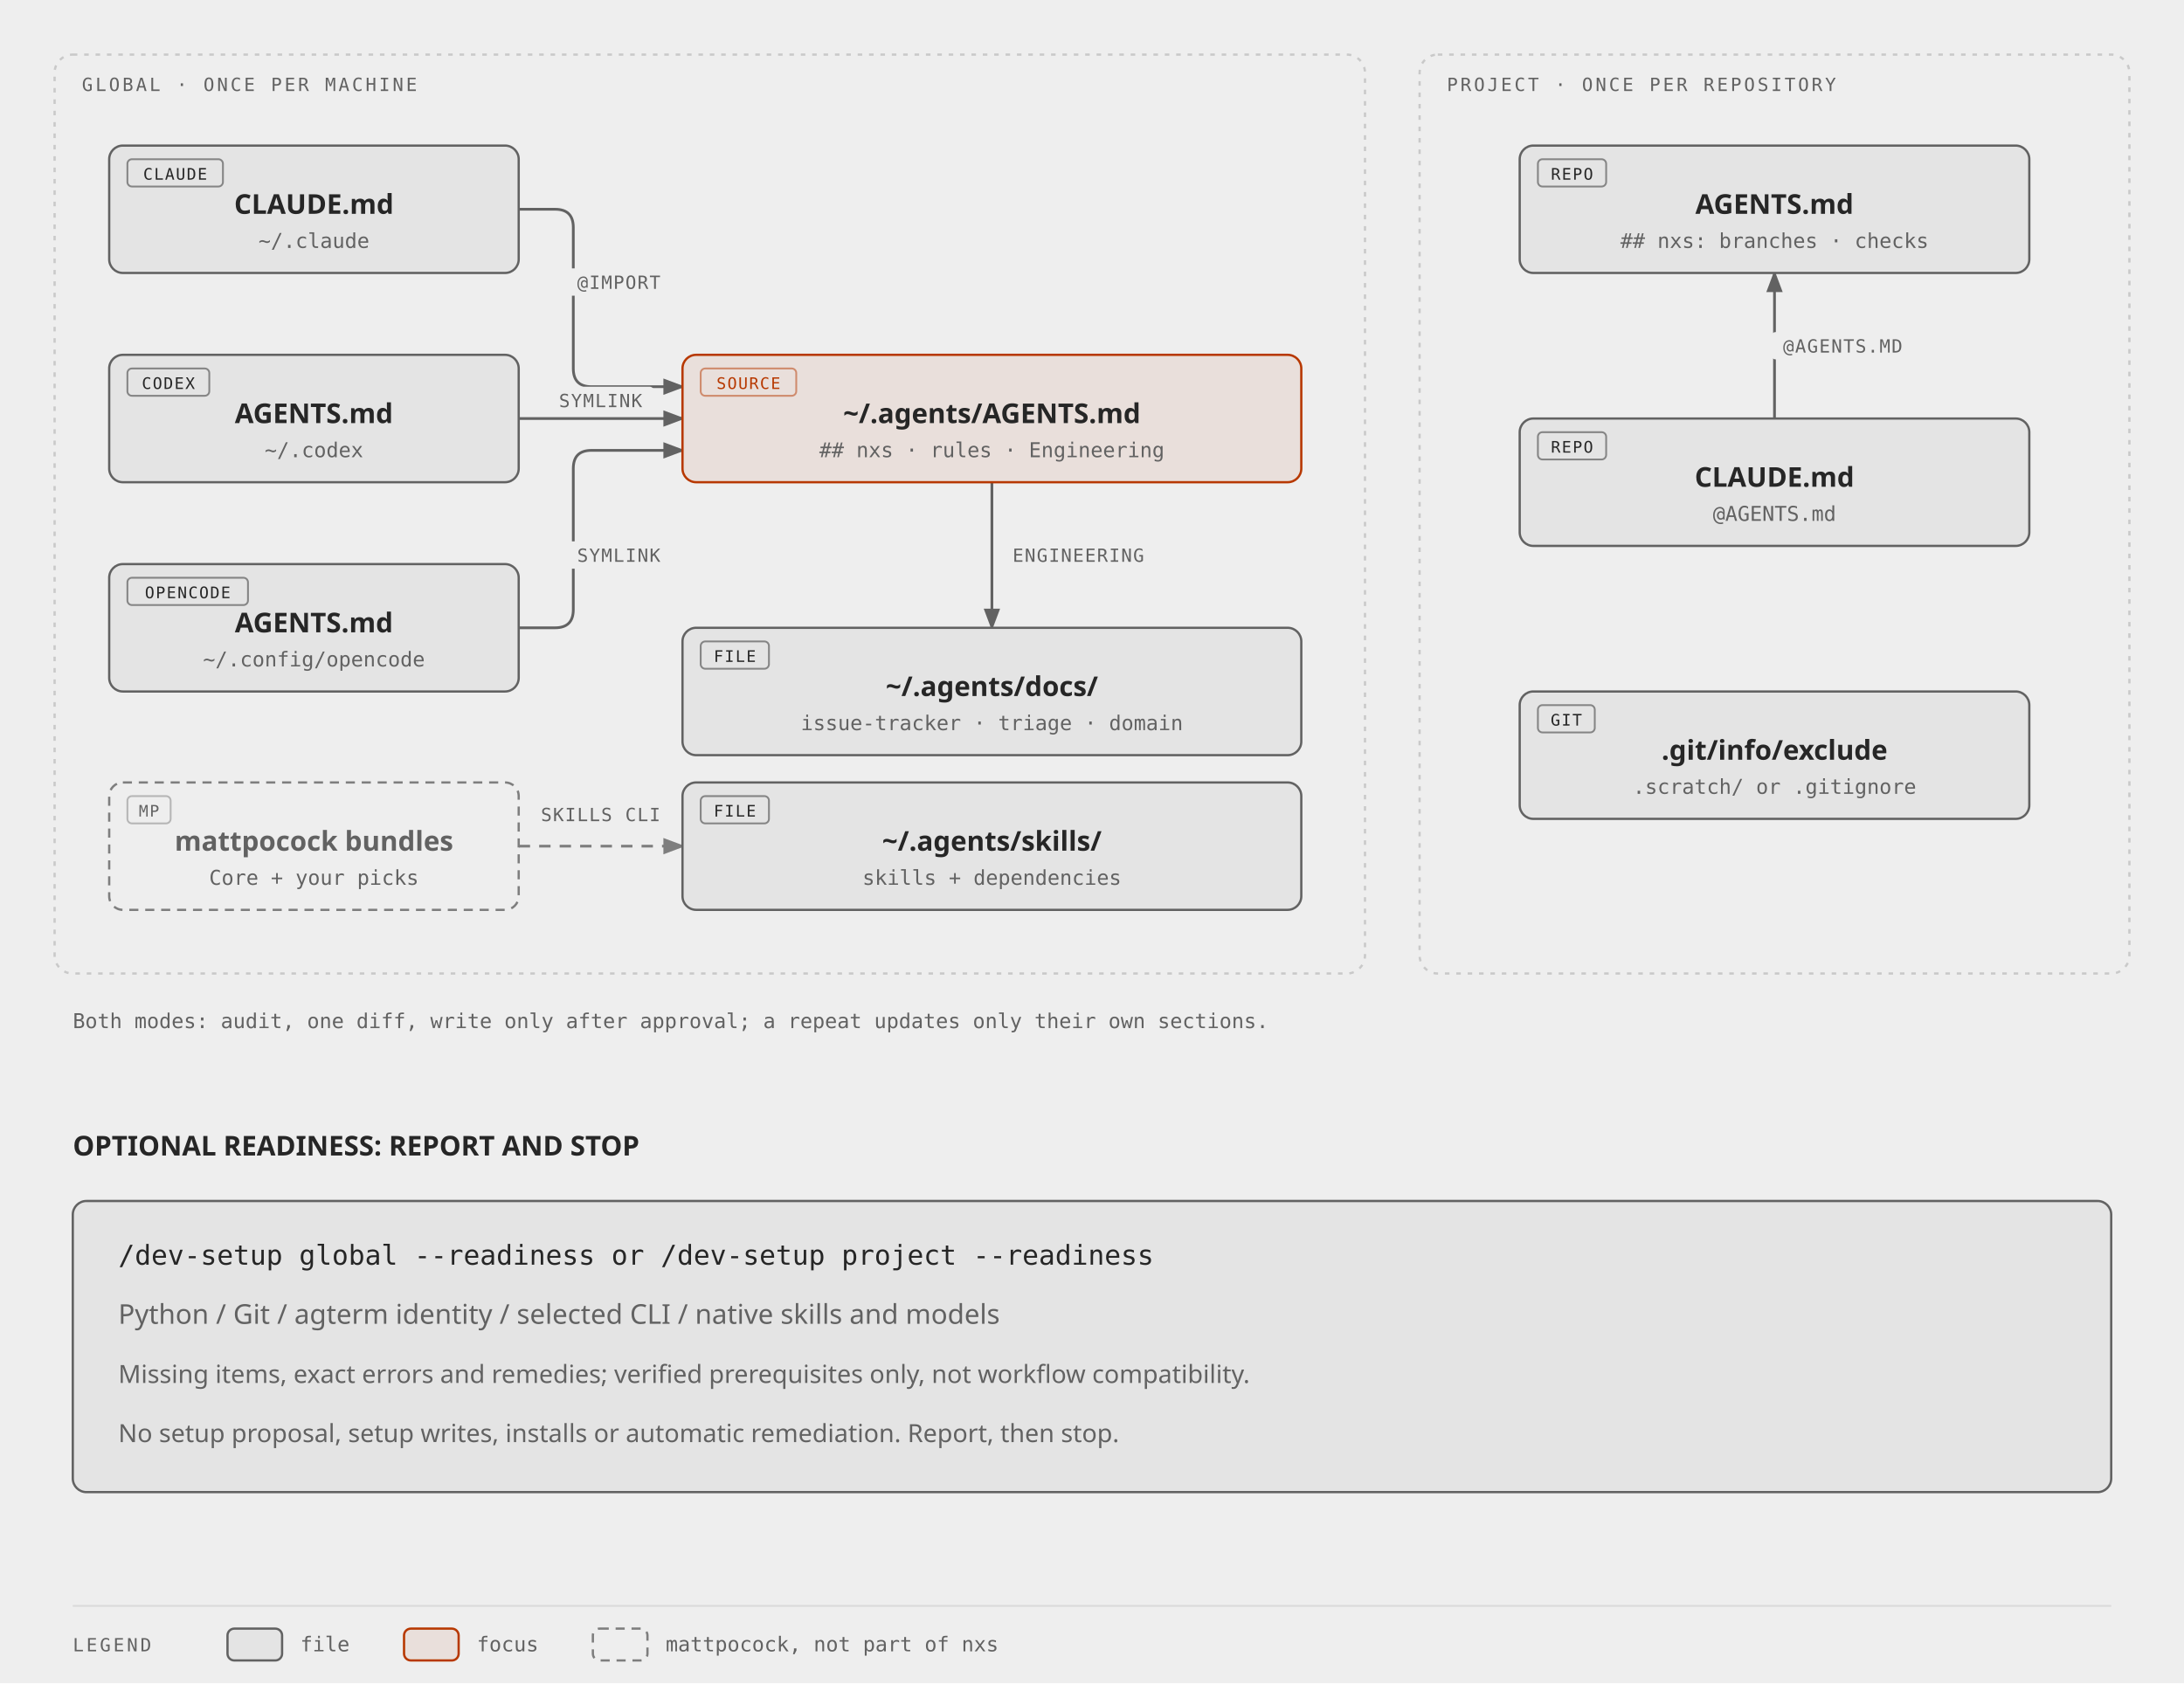
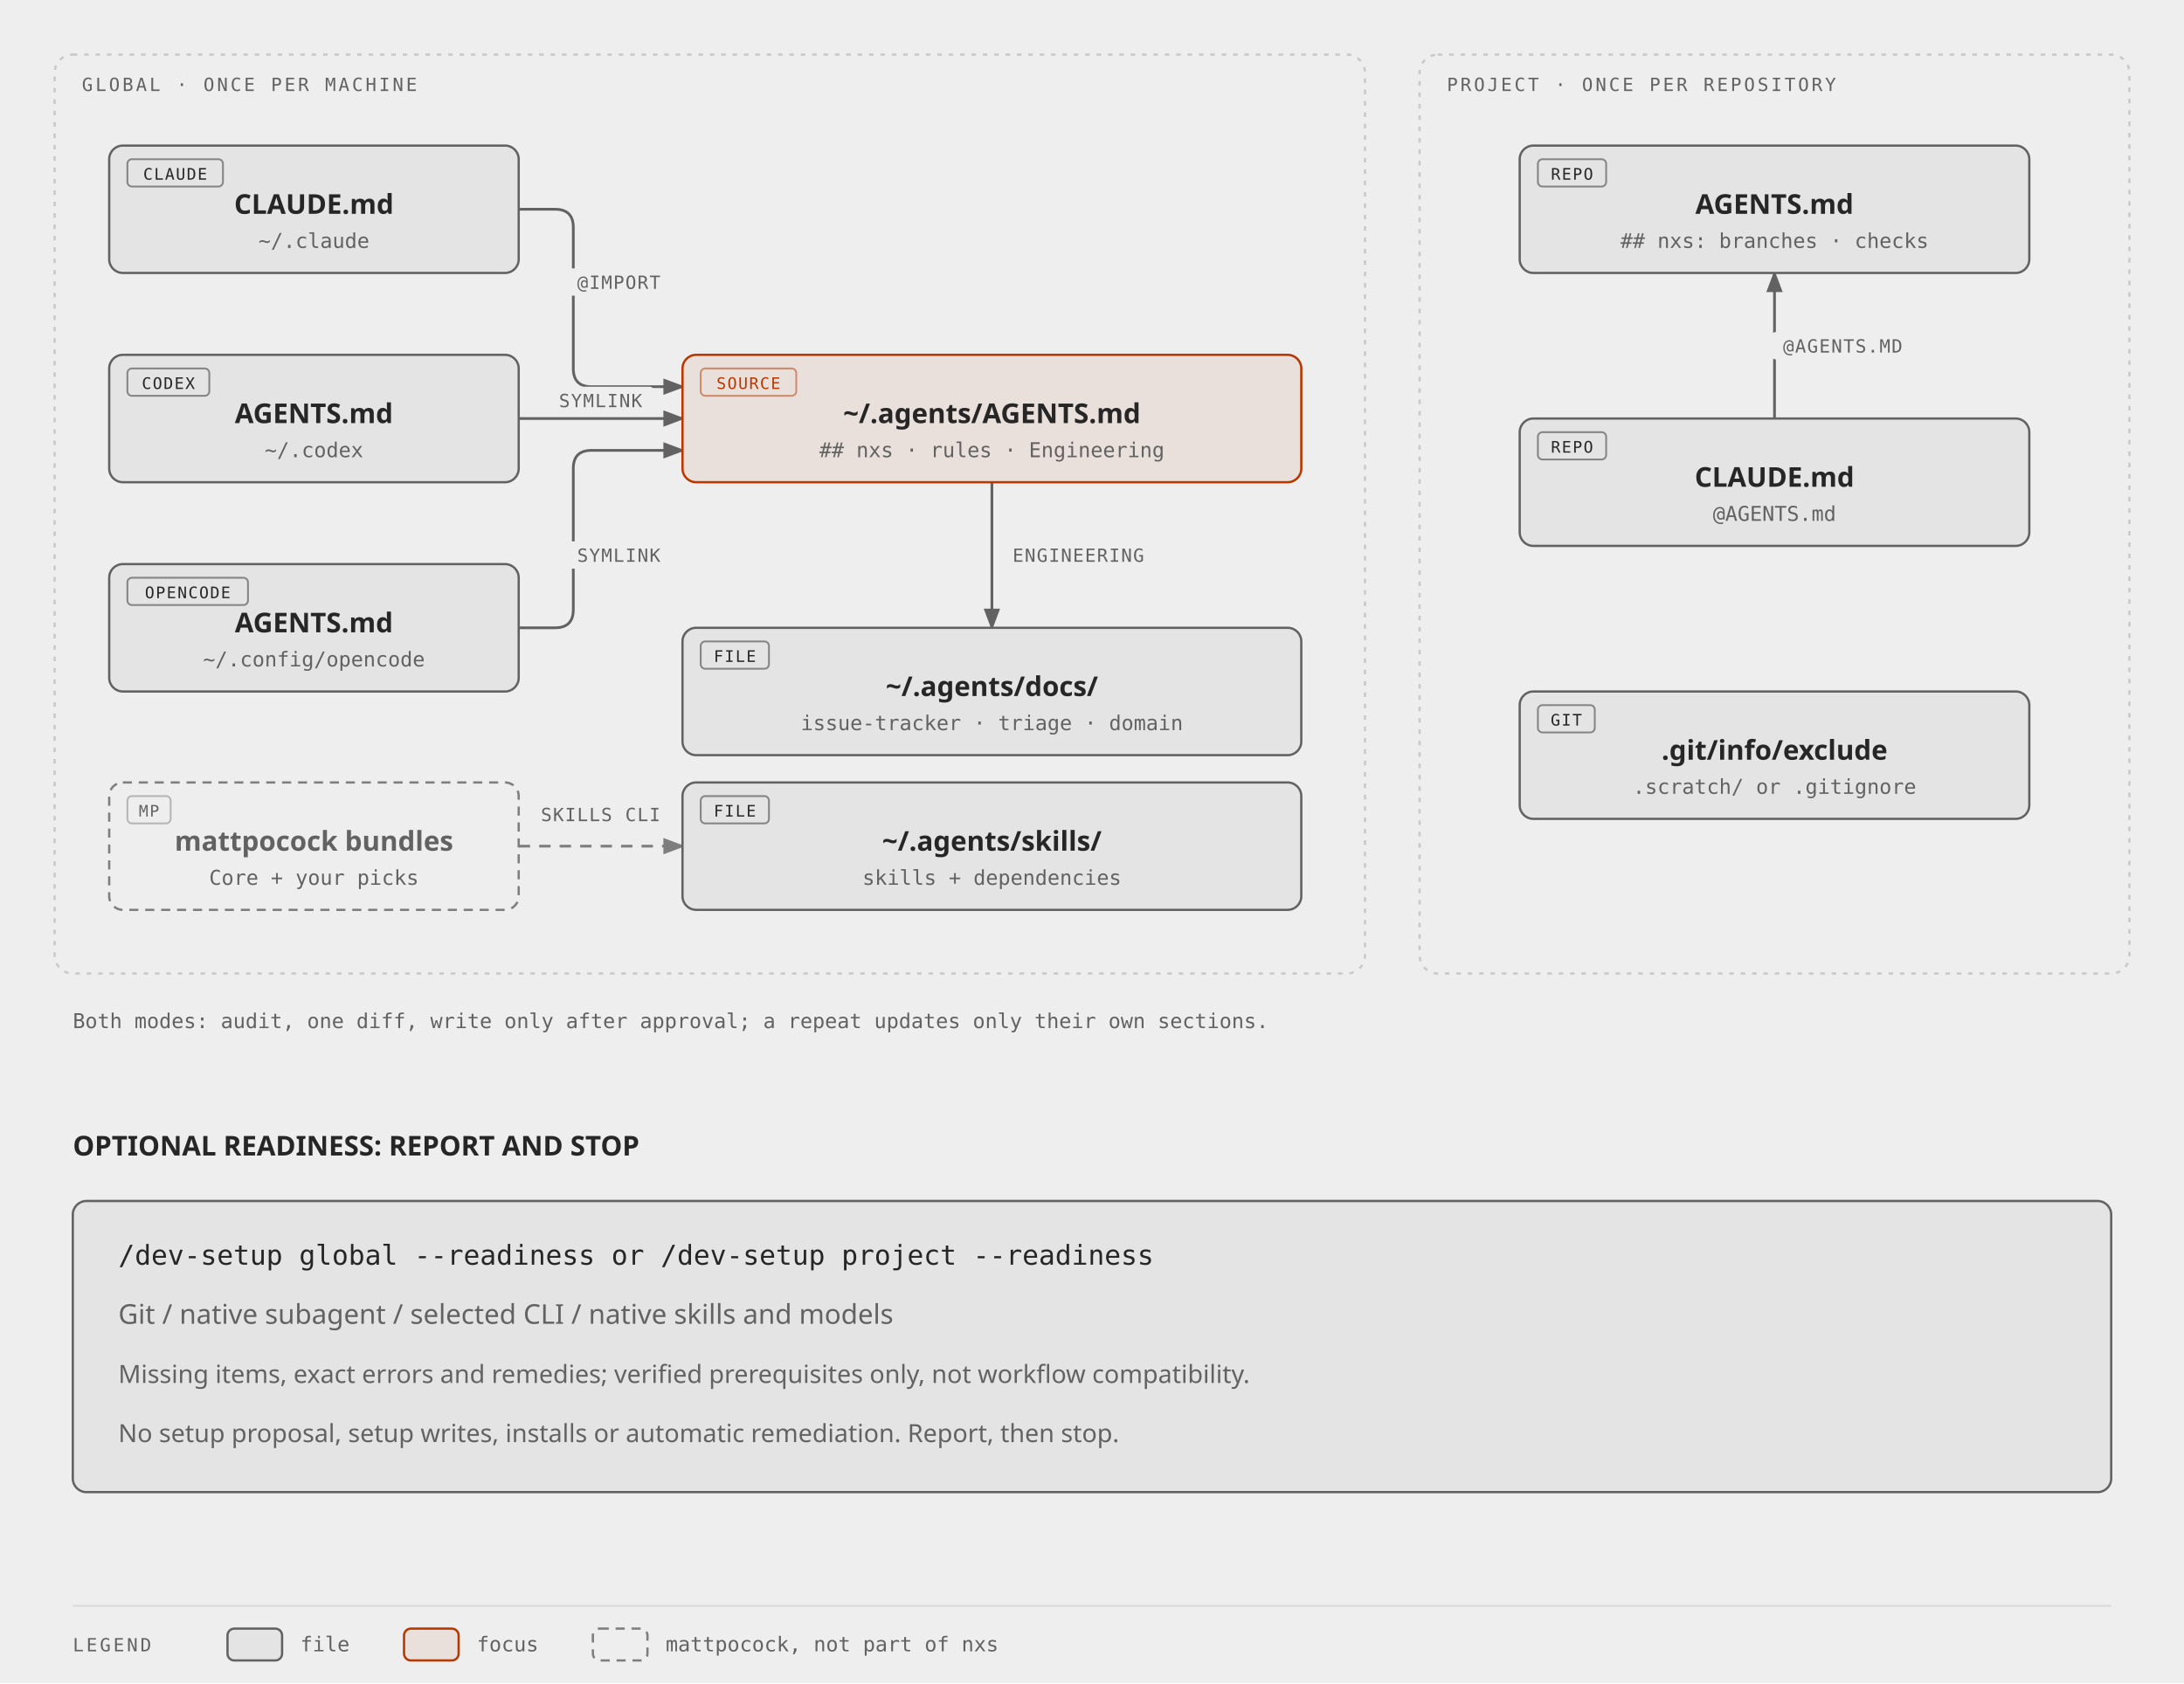
<svg xmlns="http://www.w3.org/2000/svg" viewBox="0 0 960 740" role="img" aria-labelledby="nxs-setup-light-title nxs-setup-light-desc" id="nxs-setup-light-root">
  <defs>
    <marker id="nxs-setup-light-arrow" markerWidth="8" markerHeight="6" refX="7" refY="3" orient="auto">
      <polygon points="0 0, 8 3, 0 6" fill="#626262" />
    </marker>
    <marker id="nxs-setup-light-arrow-accent" markerWidth="8" markerHeight="6" refX="7" refY="3" orient="auto">
      <polygon points="0 0, 8 3, 0 6" fill="#b73800" />
    </marker>
    <marker id="nxs-setup-light-arrow-link" markerWidth="8" markerHeight="6" refX="7" refY="3" orient="auto">
      <polygon points="0 0, 8 3, 0 6" fill="#0061d2" />
    </marker>
    <marker id="nxs-setup-light-arrow-soft" markerWidth="8" markerHeight="6" refX="7" refY="3" orient="auto">
      <polygon points="0 0, 8 3, 0 6" fill="#7e7e7e" />
    </marker>
  </defs>
  <rect width="100%" height="100%" fill="#eeeeee" />
  <rect x="24" y="24" width="576" height="404" rx="8" fill="none" stroke="rgba(38,38,38,0.18)" stroke-width="1" stroke-dasharray="2,3" />
  <text x="36" y="40" fill="#626262" font-size="8" font-family="'Geist Mono', ui-monospace, monospace" letter-spacing="0.14em">GLOBAL · ONCE PER MACHINE</text>
  <rect x="624" y="24" width="312" height="404" rx="8" fill="none" stroke="rgba(38,38,38,0.18)" stroke-width="1" stroke-dasharray="2,3" />
  <text x="636" y="40" fill="#626262" font-size="8" font-family="'Geist Mono', ui-monospace, monospace" letter-spacing="0.14em">PROJECT · ONCE PER REPOSITORY</text>
  <path d="M 228 92 L 244 92 Q 252 92 252 100 L 252 162 Q 252 170 260 170 L 300 170" fill="none" stroke="#626262" stroke-width="1.2" marker-end="url(#nxs-setup-light-arrow)" />
  <path d="M 228 184 L 300 184" fill="none" stroke="#626262" stroke-width="1.2" marker-end="url(#nxs-setup-light-arrow)" />
  <path d="M 228 276 L 244 276 Q 252 276 252 268 L 252 206 Q 252 198 260 198 L 300 198" fill="none" stroke="#626262" stroke-width="1.2" marker-end="url(#nxs-setup-light-arrow)" />
  <path d="M 436 212 L 436 276" fill="none" stroke="#626262" stroke-width="1.2" marker-end="url(#nxs-setup-light-arrow)" />
  <path d="M 228 372 L 300 372" fill="none" stroke="#7e7e7e" stroke-width="1.2" stroke-dasharray="5,4" marker-end="url(#nxs-setup-light-arrow-soft)" />
  <path d="M 780 184 L 780 120" fill="none" stroke="#626262" stroke-width="1.2" marker-end="url(#nxs-setup-light-arrow)" />
  <rect x="248.5" y="118" width="47" height="12" rx="2" fill="#eeeeee" />
  <text x="272" y="127" fill="#626262" font-size="8" font-family="'Geist Mono', ui-monospace, monospace" text-anchor="middle" letter-spacing="0.06em">@IMPORT</text>
  <rect x="240.5" y="170" width="47" height="12" rx="2" fill="#eeeeee" />
  <text x="264" y="179" fill="#626262" font-size="8" font-family="'Geist Mono', ui-monospace, monospace" text-anchor="middle" letter-spacing="0.06em">SYMLINK</text>
  <rect x="248.5" y="238" width="47" height="12" rx="2" fill="#eeeeee" />
  <text x="272" y="247" fill="#626262" font-size="8" font-family="'Geist Mono', ui-monospace, monospace" text-anchor="middle" letter-spacing="0.06em">SYMLINK</text>
  <rect x="440" y="238" width="68" height="12" rx="2" fill="#eeeeee" />
  <text x="474" y="247" fill="#626262" font-size="8" font-family="'Geist Mono', ui-monospace, monospace" text-anchor="middle" letter-spacing="0.06em">ENGINEERING</text>
  <rect x="232.5" y="352" width="63" height="12" rx="2" fill="#eeeeee" />
  <text x="264" y="361" fill="#626262" font-size="8" font-family="'Geist Mono', ui-monospace, monospace" text-anchor="middle" letter-spacing="0.06em">SKILLS CLI</text>
  <rect x="778.5" y="146" width="63" height="12" rx="2" fill="#eeeeee" />
  <text x="810" y="155" fill="#626262" font-size="8" font-family="'Geist Mono', ui-monospace, monospace" text-anchor="middle" letter-spacing="0.06em">@AGENTS.MD</text>
  <rect x="48" y="64" width="180" height="56" rx="6" fill="#eeeeee" />
  <rect x="48" y="64" width="180" height="56" rx="6" fill="rgba(38,38,38,0.05)" stroke="#626262" stroke-width="1" />
  <rect x="56" y="70" width="42" height="12" rx="2" fill="transparent" stroke="#262626" stroke-opacity="0.5" stroke-width="0.8" />
  <text x="77" y="79" fill="#262626" font-size="7" font-family="'Geist Mono', ui-monospace, monospace" text-anchor="middle" letter-spacing="0.08em">CLAUDE</text>
  <text x="138" y="94" fill="#262626" font-size="12" font-weight="600" font-family="'Geist', system-ui, sans-serif" text-anchor="middle">CLAUDE.md</text>
  <text x="138" y="109" fill="#626262" font-size="9" font-family="'Geist Mono', ui-monospace, monospace" text-anchor="middle">~/.claude</text>
  <rect x="48" y="156" width="180" height="56" rx="6" fill="#eeeeee" />
  <rect x="48" y="156" width="180" height="56" rx="6" fill="rgba(38,38,38,0.05)" stroke="#626262" stroke-width="1" />
  <rect x="56" y="162" width="36" height="12" rx="2" fill="transparent" stroke="#262626" stroke-opacity="0.5" stroke-width="0.8" />
  <text x="74" y="171" fill="#262626" font-size="7" font-family="'Geist Mono', ui-monospace, monospace" text-anchor="middle" letter-spacing="0.08em">CODEX</text>
  <text x="138" y="186" fill="#262626" font-size="12" font-weight="600" font-family="'Geist', system-ui, sans-serif" text-anchor="middle">AGENTS.md</text>
  <text x="138" y="201" fill="#626262" font-size="9" font-family="'Geist Mono', ui-monospace, monospace" text-anchor="middle">~/.codex</text>
  <rect x="48" y="248" width="180" height="56" rx="6" fill="#eeeeee" />
  <rect x="48" y="248" width="180" height="56" rx="6" fill="rgba(38,38,38,0.05)" stroke="#626262" stroke-width="1" />
  <rect x="56" y="254" width="53" height="12" rx="2" fill="transparent" stroke="#262626" stroke-opacity="0.5" stroke-width="0.8" />
  <text x="82.5" y="263" fill="#262626" font-size="7" font-family="'Geist Mono', ui-monospace, monospace" text-anchor="middle" letter-spacing="0.08em">OPENCODE</text>
  <text x="138" y="278" fill="#262626" font-size="12" font-weight="600" font-family="'Geist', system-ui, sans-serif" text-anchor="middle">AGENTS.md</text>
  <text x="138" y="293" fill="#626262" font-size="9" font-family="'Geist Mono', ui-monospace, monospace" text-anchor="middle">~/.config/opencode</text>
  <rect x="300" y="156" width="272" height="56" rx="6" fill="#eeeeee" />
  <rect x="300" y="156" width="272" height="56" rx="6" fill="rgba(183,56,0,0.08)" stroke="#b73800" stroke-width="1" />
  <rect x="308" y="162" width="42" height="12" rx="2" fill="transparent" stroke="#b73800" stroke-opacity="0.5" stroke-width="0.8" />
  <text x="329" y="171" fill="#b73800" font-size="7" font-family="'Geist Mono', ui-monospace, monospace" text-anchor="middle" letter-spacing="0.08em">SOURCE</text>
  <text x="436" y="186" fill="#262626" font-size="12" font-weight="600" font-family="'Geist', system-ui, sans-serif" text-anchor="middle">~/.agents/AGENTS.md</text>
  <text x="436" y="201" fill="#626262" font-size="9" font-family="'Geist Mono', ui-monospace, monospace" text-anchor="middle">## nxs · rules · Engineering</text>
  <rect x="300" y="276" width="272" height="56" rx="6" fill="#eeeeee" />
  <rect x="300" y="276" width="272" height="56" rx="6" fill="rgba(38,38,38,0.05)" stroke="#626262" stroke-width="1" />
  <rect x="308" y="282" width="30" height="12" rx="2" fill="transparent" stroke="#262626" stroke-opacity="0.5" stroke-width="0.8" />
  <text x="323" y="291" fill="#262626" font-size="7" font-family="'Geist Mono', ui-monospace, monospace" text-anchor="middle" letter-spacing="0.08em">FILE</text>
  <text x="436" y="306" fill="#262626" font-size="12" font-weight="600" font-family="'Geist', system-ui, sans-serif" text-anchor="middle">~/.agents/docs/</text>
  <text x="436" y="321" fill="#626262" font-size="9" font-family="'Geist Mono', ui-monospace, monospace" text-anchor="middle">issue-tracker · triage · domain</text>
  <rect x="48" y="344" width="180" height="56" rx="6" fill="#eeeeee" />
  <rect x="48" y="344" width="180" height="56" rx="6" fill="#eeeeee" stroke="#7e7e7e" stroke-width="1" stroke-dasharray="4,3" />
  <rect x="56" y="350" width="19" height="12" rx="2" fill="transparent" stroke="#7e7e7e" stroke-opacity="0.5" stroke-width="0.8" />
  <text x="65.5" y="359" fill="#626262" font-size="7" font-family="'Geist Mono', ui-monospace, monospace" text-anchor="middle" letter-spacing="0.08em">MP</text>
  <text x="138" y="374" fill="#626262" font-size="12" font-weight="600" font-family="'Geist', system-ui, sans-serif" text-anchor="middle">mattpocock bundles</text>
  <text x="138" y="389" fill="#626262" font-size="9" font-family="'Geist Mono', ui-monospace, monospace" text-anchor="middle">Core + your picks</text>
  <rect x="300" y="344" width="272" height="56" rx="6" fill="#eeeeee" />
  <rect x="300" y="344" width="272" height="56" rx="6" fill="rgba(38,38,38,0.05)" stroke="#626262" stroke-width="1" />
  <rect x="308" y="350" width="30" height="12" rx="2" fill="transparent" stroke="#262626" stroke-opacity="0.5" stroke-width="0.8" />
  <text x="323" y="359" fill="#262626" font-size="7" font-family="'Geist Mono', ui-monospace, monospace" text-anchor="middle" letter-spacing="0.08em">FILE</text>
  <text x="436" y="374" fill="#262626" font-size="12" font-weight="600" font-family="'Geist', system-ui, sans-serif" text-anchor="middle">~/.agents/skills/</text>
  <text x="436" y="389" fill="#626262" font-size="9" font-family="'Geist Mono', ui-monospace, monospace" text-anchor="middle">skills + dependencies</text>
  <rect x="668" y="64" width="224" height="56" rx="6" fill="#eeeeee" />
  <rect x="668" y="64" width="224" height="56" rx="6" fill="rgba(38,38,38,0.05)" stroke="#626262" stroke-width="1" />
  <rect x="676" y="70" width="30" height="12" rx="2" fill="transparent" stroke="#262626" stroke-opacity="0.5" stroke-width="0.8" />
  <text x="691" y="79" fill="#262626" font-size="7" font-family="'Geist Mono', ui-monospace, monospace" text-anchor="middle" letter-spacing="0.08em">REPO</text>
  <text x="780" y="94" fill="#262626" font-size="12" font-weight="600" font-family="'Geist', system-ui, sans-serif" text-anchor="middle">AGENTS.md</text>
  <text x="780" y="109" fill="#626262" font-size="9" font-family="'Geist Mono', ui-monospace, monospace" text-anchor="middle">## nxs: branches · checks</text>
  <rect x="668" y="184" width="224" height="56" rx="6" fill="#eeeeee" />
  <rect x="668" y="184" width="224" height="56" rx="6" fill="rgba(38,38,38,0.05)" stroke="#626262" stroke-width="1" />
  <rect x="676" y="190" width="30" height="12" rx="2" fill="transparent" stroke="#262626" stroke-opacity="0.5" stroke-width="0.8" />
  <text x="691" y="199" fill="#262626" font-size="7" font-family="'Geist Mono', ui-monospace, monospace" text-anchor="middle" letter-spacing="0.08em">REPO</text>
  <text x="780" y="214" fill="#262626" font-size="12" font-weight="600" font-family="'Geist', system-ui, sans-serif" text-anchor="middle">CLAUDE.md</text>
  <text x="780" y="229" fill="#626262" font-size="9" font-family="'Geist Mono', ui-monospace, monospace" text-anchor="middle">@AGENTS.md</text>
  <rect x="668" y="304" width="224" height="56" rx="6" fill="#eeeeee" />
  <rect x="668" y="304" width="224" height="56" rx="6" fill="rgba(38,38,38,0.05)" stroke="#626262" stroke-width="1" />
  <rect x="676" y="310" width="25" height="12" rx="2" fill="transparent" stroke="#262626" stroke-opacity="0.5" stroke-width="0.8" />
  <text x="688.5" y="319" fill="#262626" font-size="7" font-family="'Geist Mono', ui-monospace, monospace" text-anchor="middle" letter-spacing="0.08em">GIT</text>
  <text x="780" y="334" fill="#262626" font-size="12" font-weight="600" font-family="'Geist', system-ui, sans-serif" text-anchor="middle">.git/info/exclude</text>
  <text x="780" y="349" fill="#626262" font-size="9" font-family="'Geist Mono', ui-monospace, monospace" text-anchor="middle">.scratch/ or .gitignore</text>
  <text x="32" y="452" fill="#626262" font-size="9" font-family="'Geist Mono', ui-monospace, monospace">Both modes: audit, one diff, write only after approval; a repeat updates only their own sections.</text>
  <text x="32" y="508" fill="#262626" font-size="12" font-family="'Geist', system-ui, sans-serif" font-weight="600">OPTIONAL READINESS: REPORT AND STOP</text>
  <rect x="32" y="528" width="896" height="128" rx="6" fill="#e4e4e4" stroke="#626262" stroke-width="1" />
  <text x="52" y="556" fill="#262626" font-size="12" font-family="'Geist Mono', ui-monospace, monospace">/dev-setup global --readiness   or   /dev-setup project --readiness</text>
-   <text x="52" y="582" fill="#626262" font-size="12" font-family="'Geist', system-ui, sans-serif">Python / Git / agterm identity / selected CLI / native skills and models</text>
+   <text x="52" y="582" fill="#626262" font-size="12" font-family="'Geist', system-ui, sans-serif">Git / native subagent / selected CLI / native skills and models</text>
  <text x="52" y="608" fill="#626262" font-size="11" font-family="'Geist', system-ui, sans-serif">Missing items, exact errors and remedies; verified prerequisites only, not workflow compatibility.</text>
  <text x="52" y="634" fill="#626262" font-size="11" font-family="'Geist', system-ui, sans-serif">No setup proposal, setup writes, installs or automatic remediation. Report, then stop.</text>
  <g transform="translate(0 240)">
    <line x1="32" y1="466" x2="928" y2="466" stroke="rgba(38,38,38,0.1)" stroke-width="0.8" />
    <text x="32" y="486" fill="#626262" font-size="8" font-family="'Geist Mono', ui-monospace, monospace" letter-spacing="0.14em">LEGEND</text>
    <rect x="100" y="476" width="24" height="14" rx="3" fill="rgba(38,38,38,0.05)" stroke="#626262" stroke-width="1" />
    <text x="132" y="486" fill="#626262" font-size="9" font-family="'Geist Mono', ui-monospace, monospace">file</text>
    <rect x="177.6" y="476" width="24" height="14" rx="3" fill="rgba(183,56,0,0.08)" stroke="#b73800" stroke-width="1" />
    <text x="209.6" y="486" fill="#626262" font-size="9" font-family="'Geist Mono', ui-monospace, monospace">focus</text>
    <rect x="260.6" y="476" width="24" height="14" rx="3" fill="#eeeeee" stroke="#7e7e7e" stroke-width="1" stroke-dasharray="4,3" />
    <text x="292.6" y="486" fill="#626262" font-size="9" font-family="'Geist Mono', ui-monospace, monospace">mattpocock, not part of nxs</text>
  </g>
</svg>
